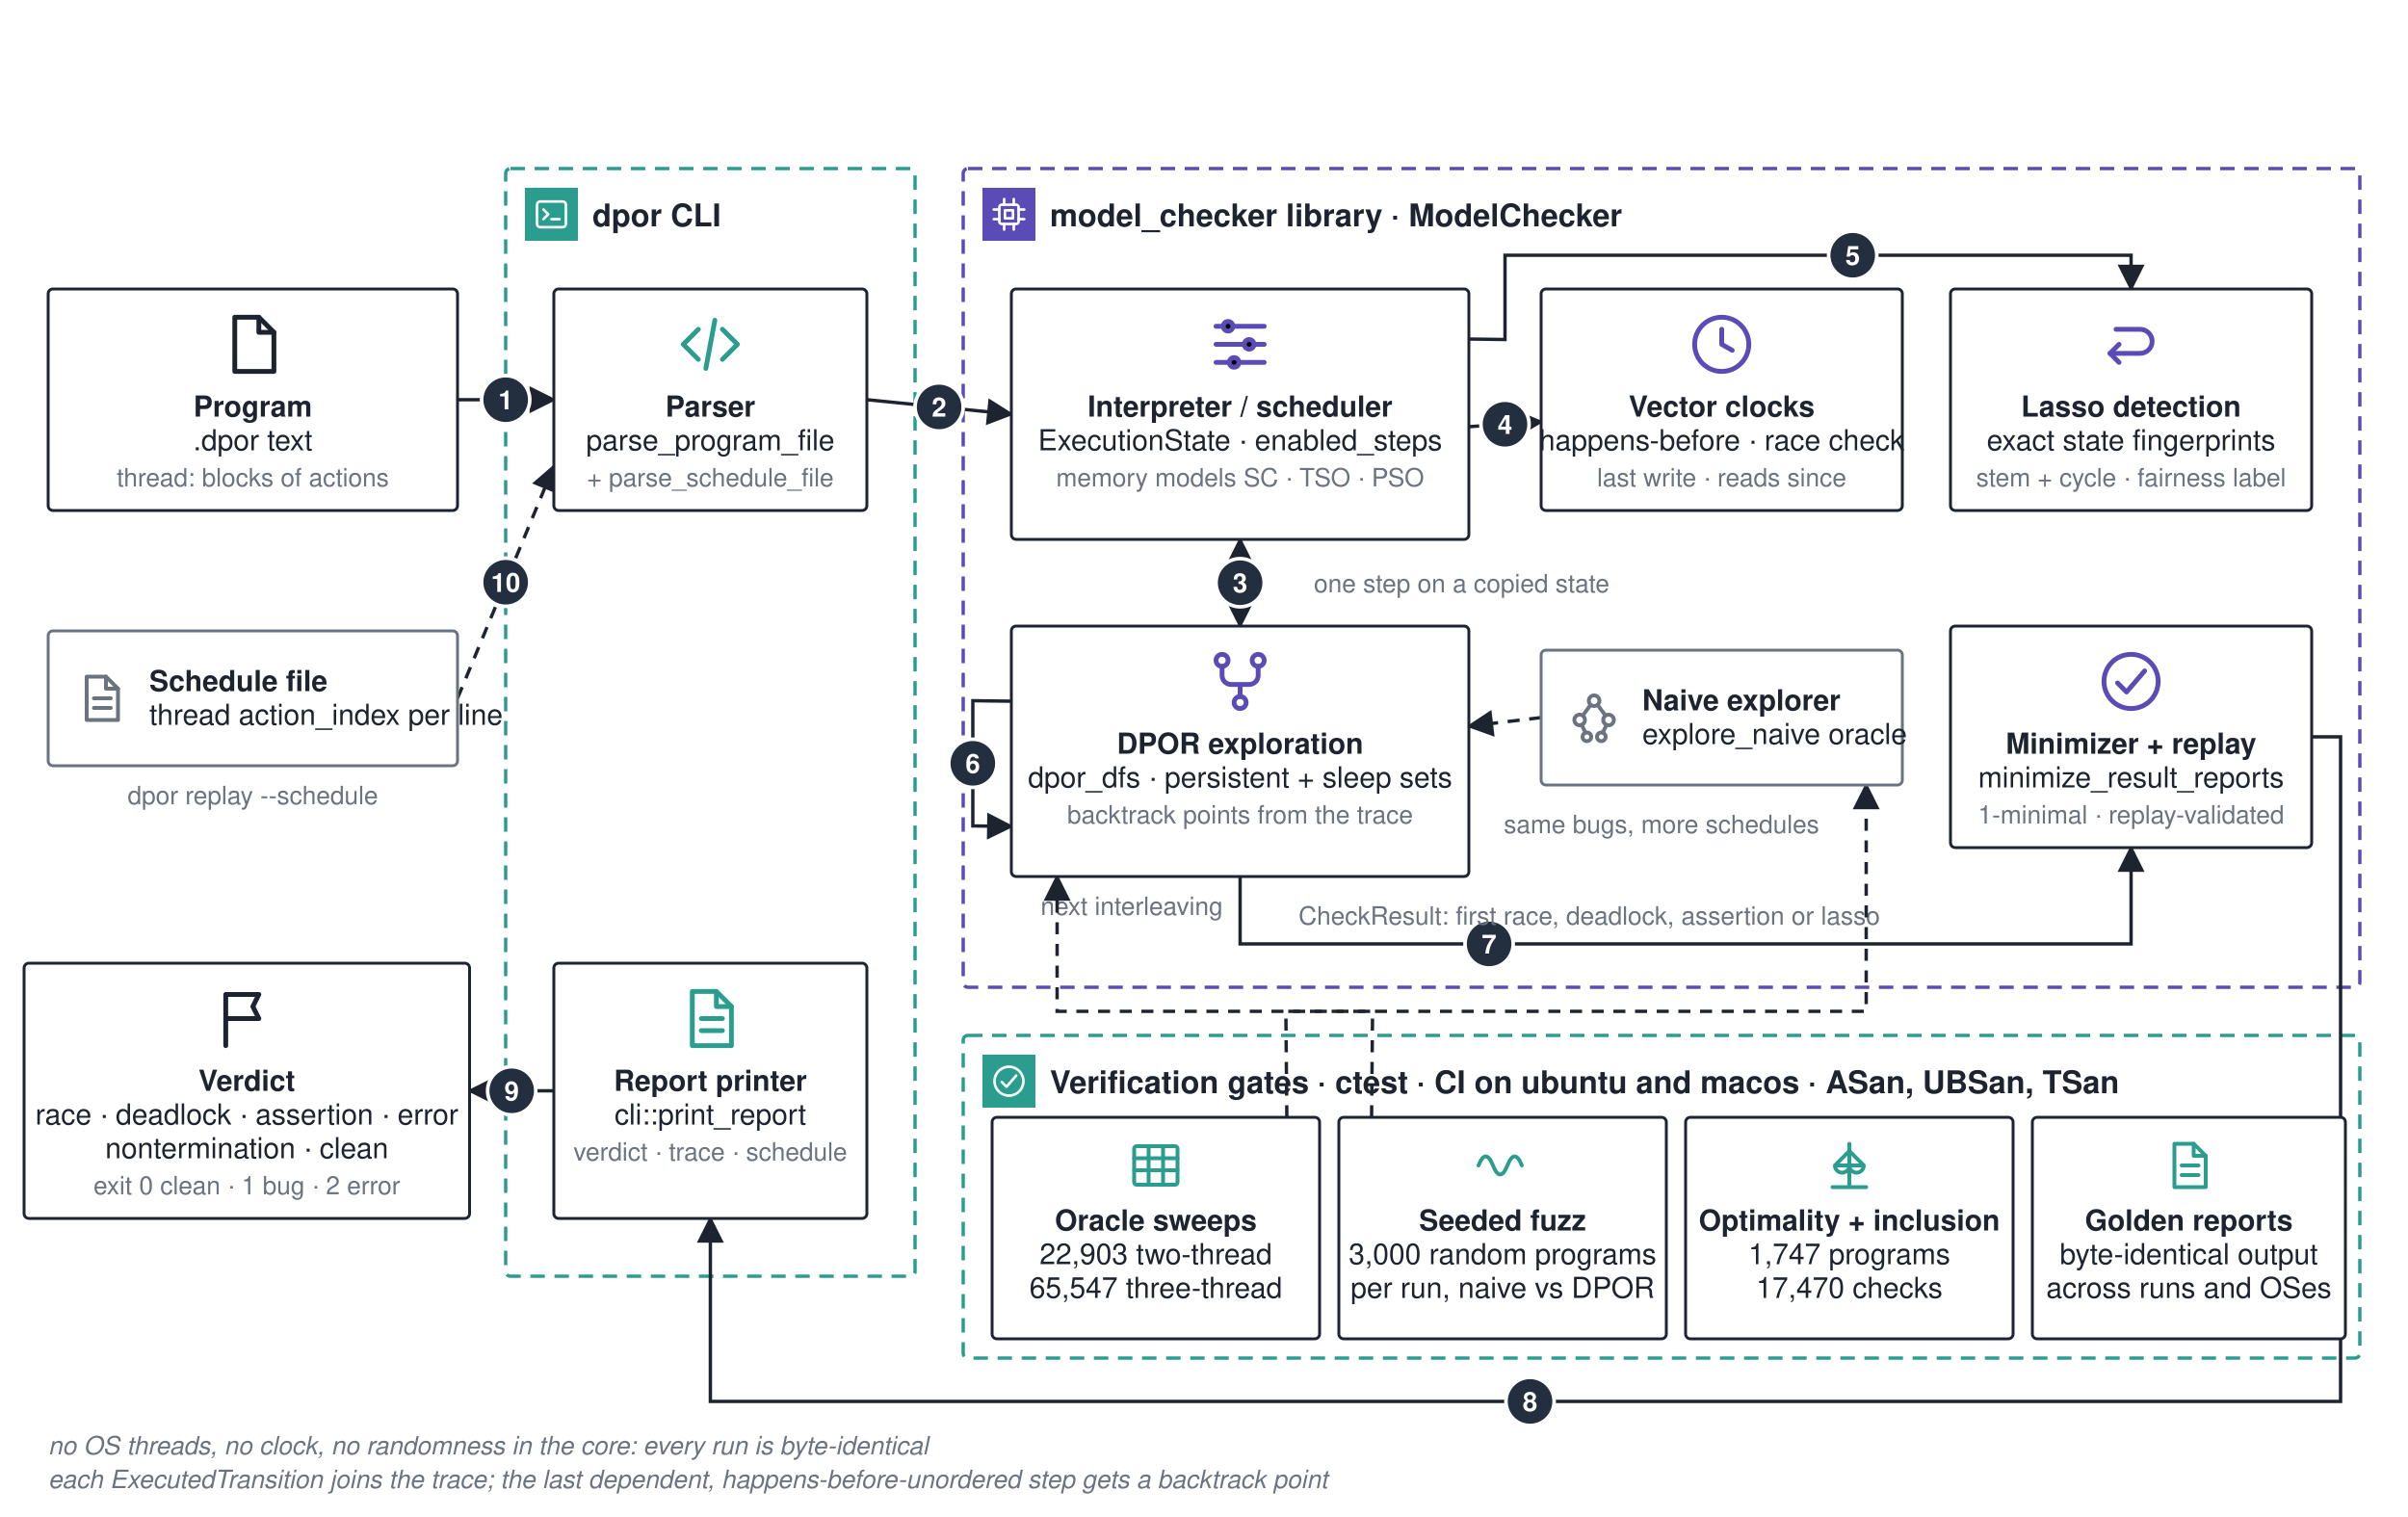
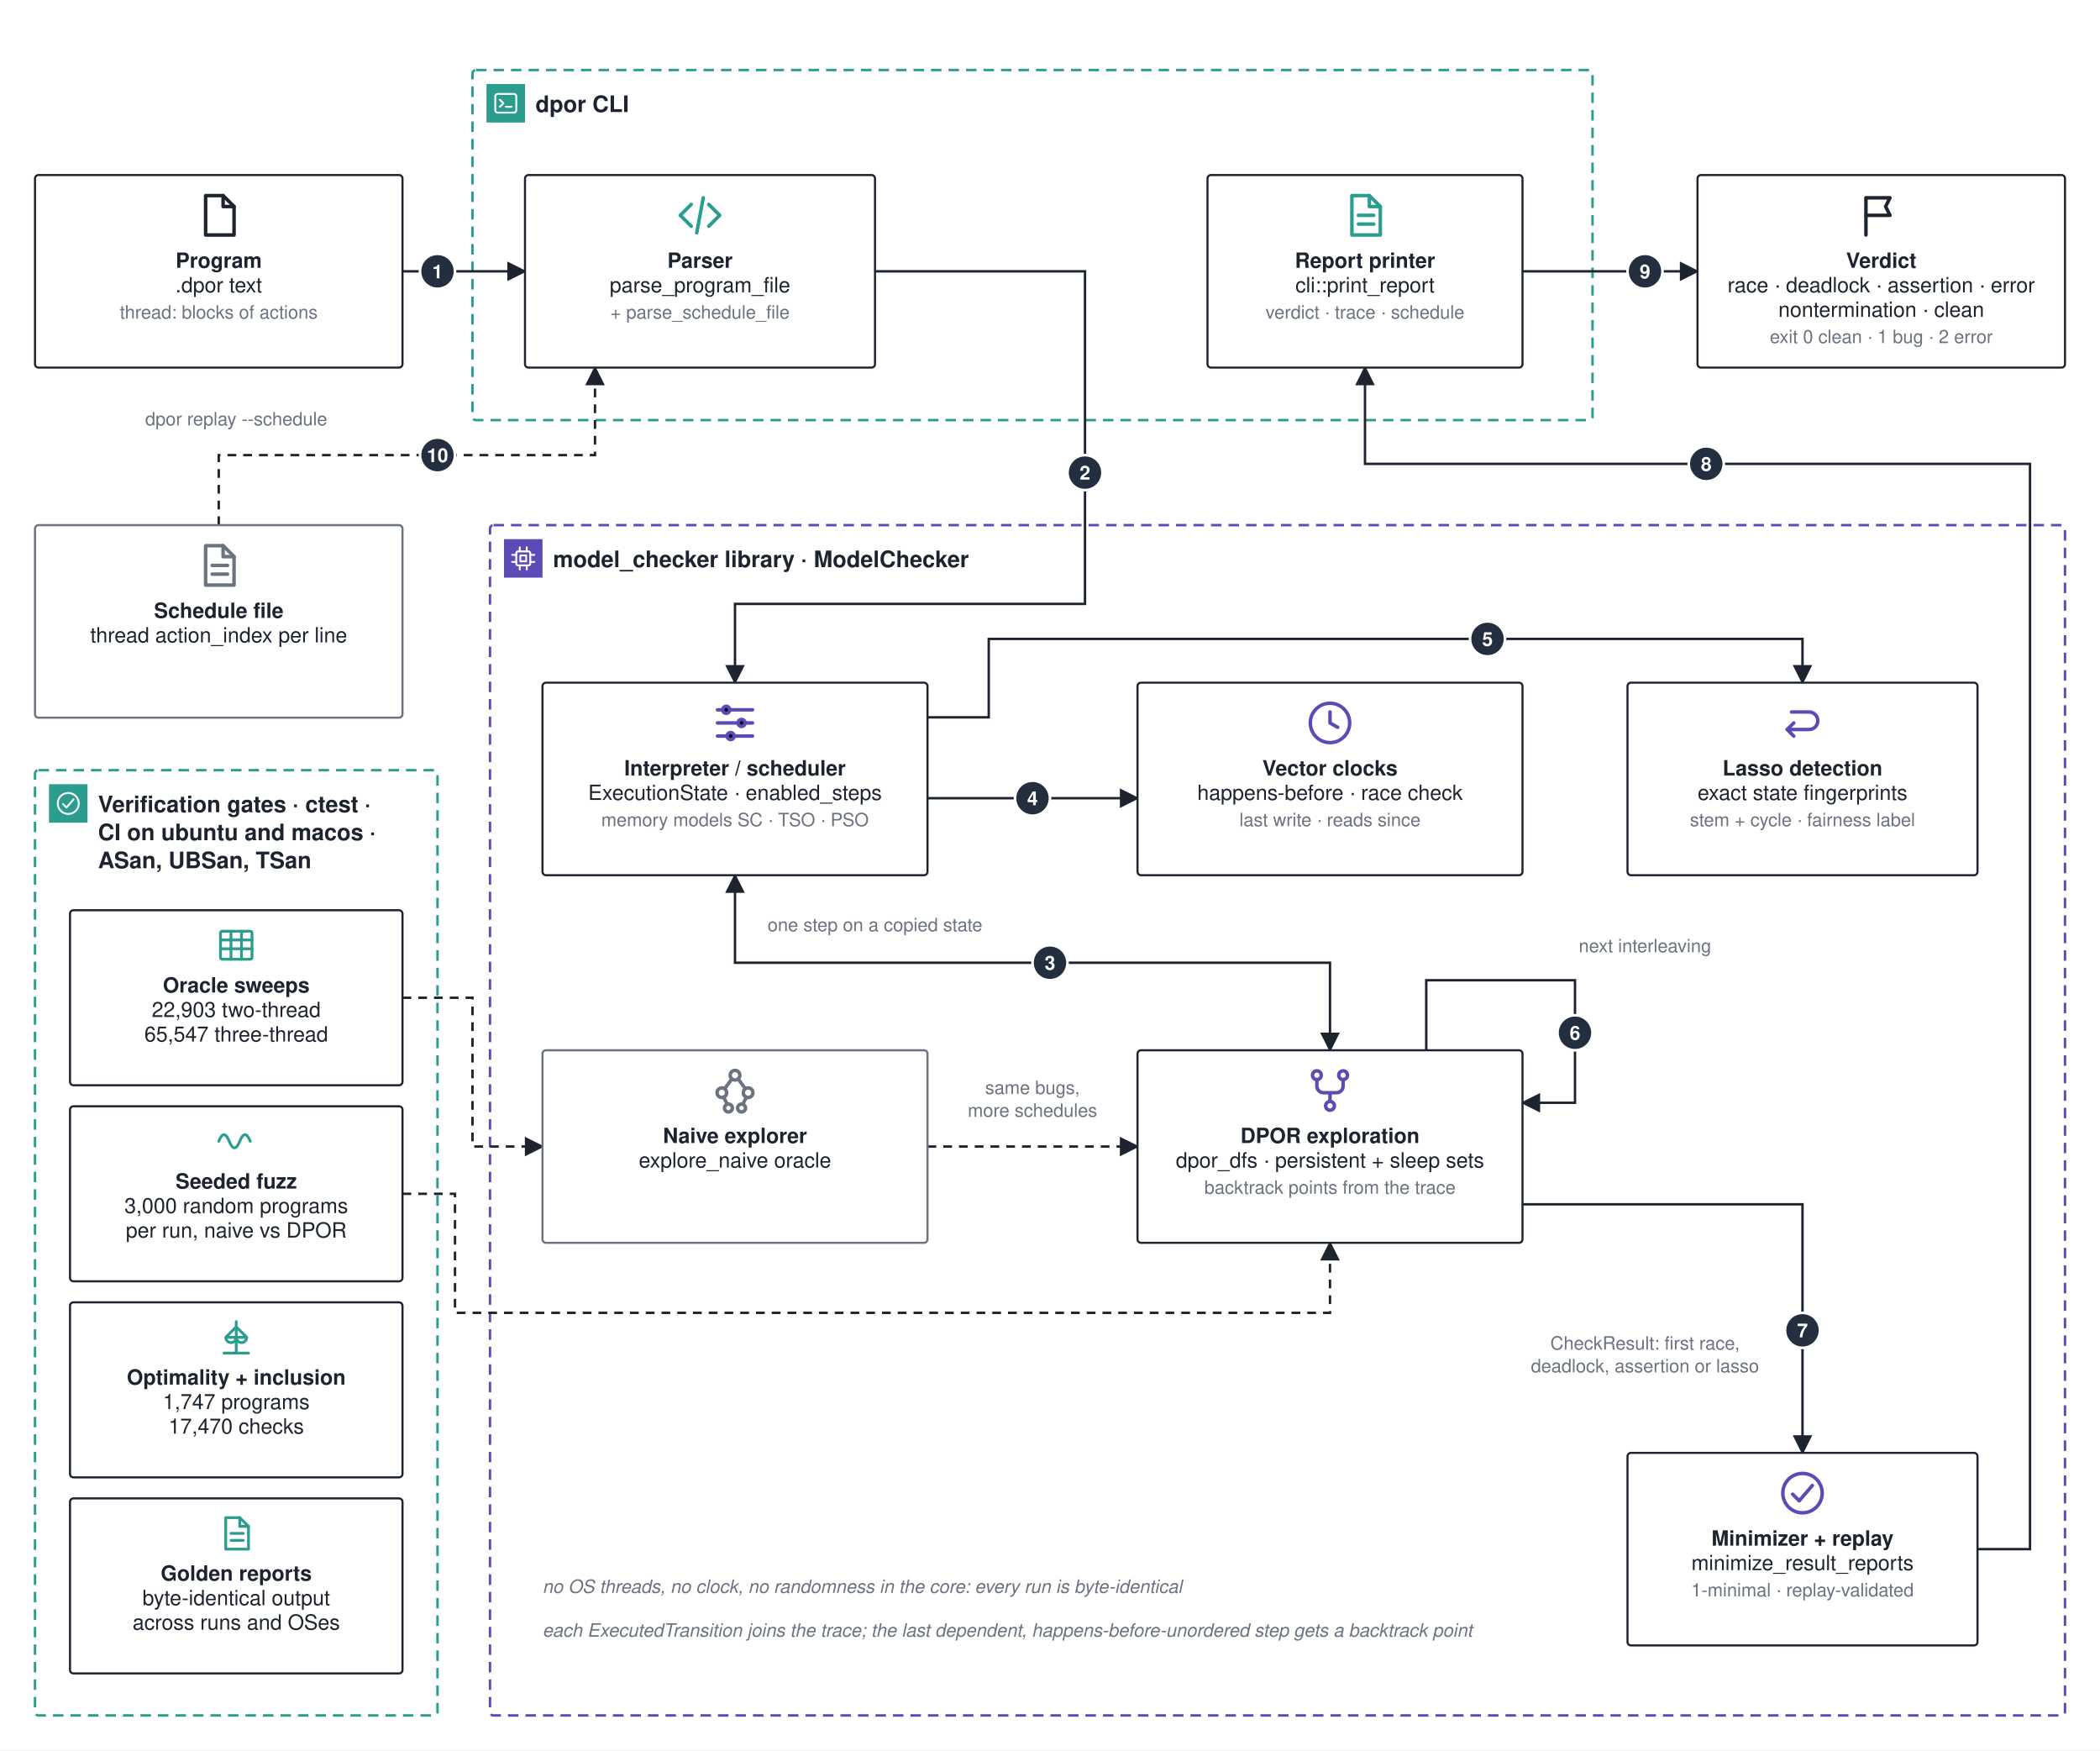
- <svg xmlns="http://www.w3.org/2000/svg" width="1000" height="630" viewBox="0 0 1000 630" font-family="Helvetica Neue, Helvetica, Arial, sans-serif" font-size="12" fill="#1d2430">
+ <svg xmlns="http://www.w3.org/2000/svg" width="1200" height="1000" viewBox="0 0 1200 1000" font-family="Helvetica Neue, Helvetica, Arial, Liberation Sans, sans-serif" font-size="12" fill="#1d2430">
  <defs>
    <marker id="arr" viewBox="0 0 10 10" refX="9" refY="5" markerWidth="8" markerHeight="8" orient="auto-start-reverse">
      <path d="M0 0L10 5L0 10z" fill="#1d2430" />
    </marker>
  </defs>
-   <rect width="1000" height="630" fill="#ffffff" />
-   <rect x="210" y="70" width="170" height="460" rx="2" fill="none" stroke="#2a9d8f" stroke-width="1.4" stroke-dasharray="6 4" />
-   <rect x="218" y="78" width="22" height="22" fill="#2a9d8f" />
-   <g transform="translate(221.0,81.0) scale(0.667)" fill="none" stroke="#ffffff" stroke-width="1.6" stroke-linecap="round" stroke-linejoin="round">
+   <rect width="1200" height="1000" fill="#ffffff" />
+   <rect data-kind="region" data-id="cli" x="270" y="40" width="640" height="200" rx="2" fill="none" stroke="#2a9d8f" stroke-width="1.4" stroke-dasharray="6 4" />
+   <rect data-kind="region-icon" data-of="cli" x="278" y="48" width="22" height="22" fill="#2a9d8f" />
+   <g data-kind="region-icon-art" data-of="cli" transform="translate(281.0,51.0) scale(0.667)" fill="none" stroke="#ffffff" stroke-width="1.6" stroke-linecap="round" stroke-linejoin="round">
    <rect x="3" y="4" width="18" height="16" rx="2" />
    <path d="M7 9l3 3-3 3M12 15h5" />
  </g>
-   <text x="246" y="94" font-size="13" font-weight="600" fill="#1d2430">dpor CLI</text>
-   <rect x="400" y="70" width="580" height="340" rx="2" fill="none" stroke="#5b4bb7" stroke-width="1.4" stroke-dasharray="6 4" />
-   <rect x="408" y="78" width="22" height="22" fill="#5b4bb7" />
-   <g transform="translate(411.0,81.0) scale(0.667)" fill="none" stroke="#ffffff" stroke-width="1.6" stroke-linecap="round" stroke-linejoin="round">
+   <text data-kind="region-label" data-of="cli" x="306" y="64" font-size="13" font-weight="600" fill="#1d2430">dpor CLI</text>
+   <rect data-kind="region" data-id="lib" x="280" y="300" width="900" height="680" rx="2" fill="none" stroke="#5b4bb7" stroke-width="1.4" stroke-dasharray="6 4" />
+   <rect data-kind="region-icon" data-of="lib" x="288" y="308" width="22" height="22" fill="#5b4bb7" />
+   <g data-kind="region-icon-art" data-of="lib" transform="translate(291.0,311.0) scale(0.667)" fill="none" stroke="#ffffff" stroke-width="1.6" stroke-linecap="round" stroke-linejoin="round">
    <rect x="6" y="6" width="12" height="12" rx="1.5" />
    <rect x="9.5" y="9.5" width="5" height="5" />
    <path d="M9 2.5v3.5M15 2.5v3.5M9 18v3.5M15 18v3.5M2.5 9h3.5M2.5 15h3.5M18 9h3.5M18 15h3.5" />
  </g>
-   <text x="436" y="94" font-size="13" font-weight="600" fill="#1d2430">model_checker library · ModelChecker</text>
-   <rect x="400" y="430" width="580" height="134" rx="2" fill="none" stroke="#2a9d8f" stroke-width="1.4" stroke-dasharray="6 4" />
-   <rect x="408" y="438" width="22" height="22" fill="#2a9d8f" />
-   <g transform="translate(411.0,441.0) scale(0.667)" fill="none" stroke="#ffffff" stroke-width="1.6" stroke-linecap="round" stroke-linejoin="round">
+   <text data-kind="region-label" data-of="lib" x="316" y="324" font-size="13" font-weight="600" fill="#1d2430">model_checker library · ModelChecker</text>
+   <rect data-kind="region" data-id="gates" x="20" y="440" width="230" height="540" rx="2" fill="none" stroke="#2a9d8f" stroke-width="1.4" stroke-dasharray="6 4" />
+   <rect data-kind="region-icon" data-of="gates" x="28" y="448" width="22" height="22" fill="#2a9d8f" />
+   <g data-kind="region-icon-art" data-of="gates" transform="translate(31.0,451.0) scale(0.667)" fill="none" stroke="#ffffff" stroke-width="1.6" stroke-linecap="round" stroke-linejoin="round">
    <circle cx="12" cy="12" r="9" />
    <path d="M7.5 12.5l3 3 6-7" />
  </g>
-   <text x="436" y="454" font-size="13" font-weight="600" fill="#1d2430">Verification gates · ctest · CI on ubuntu and macos · ASan, UBSan, TSan</text>
-   <path d="M190.0 166.0 L230.0 166.0" fill="none" stroke="#1d2430" stroke-width="1.4" marker-end="url(#arr)" />
-   <circle cx="210.0" cy="166.0" r="10" fill="#232f3e" stroke="#ffffff" stroke-width="1.5" />
-   <text x="210.0" y="170.0" text-anchor="middle" font-size="11" font-weight="700" fill="#ffffff">1</text>
-   <path d="M360.0 166.0 L420.0 172.0" fill="none" stroke="#1d2430" stroke-width="1.4" marker-end="url(#arr)" />
-   <circle cx="390.0" cy="169.0" r="10" fill="#232f3e" stroke="#ffffff" stroke-width="1.5" />
-   <text x="390.0" y="173.0" text-anchor="middle" font-size="11" font-weight="700" fill="#ffffff">2</text>
-   <path d="M515.0 224.0 L515.0 260.0" fill="none" stroke="#1d2430" stroke-width="1.4" marker-start="url(#arr)" marker-end="url(#arr)" />
-   <circle cx="515.0" cy="242.0" r="10" fill="#232f3e" stroke="#ffffff" stroke-width="1.5" />
-   <text x="515.0" y="246.0" text-anchor="middle" font-size="11" font-weight="700" fill="#ffffff">3</text>
-   <text x="607.0" y="246.0" font-size="10.5" fill="#6b7280" text-anchor="middle">one step on a copied state</text>
-   <path d="M610.0 177.2 L640.0 175.2" fill="none" stroke="#1d2430" stroke-width="1.4" marker-end="url(#arr)" />
-   <circle cx="625.0" cy="176.2" r="10" fill="#232f3e" stroke="#ffffff" stroke-width="1.5" />
-   <text x="625.0" y="180.2" text-anchor="middle" font-size="11" font-weight="700" fill="#ffffff">4</text>
-   <path d="M610.0 140.8 L625.0 141.0 L625.0 106.0 L885.0 106.0 L885.0 120.0" fill="none" stroke="#1d2430" stroke-width="1.4" marker-end="url(#arr)" />
-   <circle cx="769.4" cy="106.0" r="10" fill="#232f3e" stroke="#ffffff" stroke-width="1.5" />
-   <text x="769.4" y="110.0" text-anchor="middle" font-size="11" font-weight="700" fill="#ffffff">5</text>
-   <path d="M420.0 291.2 L404.0 291.0 L404.0 343.0 L420.0 343.2" fill="none" stroke="#1d2430" stroke-width="1.4" marker-end="url(#arr)" />
-   <circle cx="404.0" cy="317.0" r="10" fill="#232f3e" stroke="#ffffff" stroke-width="1.5" />
-   <text x="404.0" y="321.0" text-anchor="middle" font-size="11" font-weight="700" fill="#ffffff">6</text>
-   <text x="470.0" y="380.0" font-size="10.5" fill="#6b7280" text-anchor="middle">next interleaving</text>
-   <path d="M515.0 364.0 L515.0 392.0 L885.0 392.0 L885.0 352.0" fill="none" stroke="#1d2430" stroke-width="1.4" marker-end="url(#arr)" />
-   <circle cx="618.4" cy="392.0" r="10" fill="#232f3e" stroke="#ffffff" stroke-width="1.5" />
-   <text x="618.4" y="396.0" text-anchor="middle" font-size="11" font-weight="700" fill="#ffffff">7</text>
-   <text x="660.0" y="384.0" font-size="10.5" fill="#6b7280" text-anchor="middle">CheckResult: first race, deadlock, assertion or lasso</text>
-   <path d="M960.0 306.0 L972.0 306.0 L972.0 582.0 L295.0 582.0 L295.0 506.0" fill="none" stroke="#1d2430" stroke-width="1.4" marker-end="url(#arr)" />
-   <circle cx="635.4" cy="582.0" r="10" fill="#232f3e" stroke="#ffffff" stroke-width="1.5" />
-   <text x="635.4" y="586.0" text-anchor="middle" font-size="11" font-weight="700" fill="#ffffff">8</text>
-   <path d="M230.0 453.0 L195.0 453.0" fill="none" stroke="#1d2430" stroke-width="1.4" marker-end="url(#arr)" />
-   <circle cx="212.5" cy="453.0" r="10" fill="#232f3e" stroke="#ffffff" stroke-width="1.5" />
-   <text x="212.5" y="457.0" text-anchor="middle" font-size="11" font-weight="700" fill="#ffffff">9</text>
-   <path d="M190.0 290.0 L230.0 193.6" fill="none" stroke="#1d2430" stroke-width="1.4" stroke-dasharray="5 4" marker-end="url(#arr)" />
-   <circle cx="210.0" cy="241.8" r="10" fill="#232f3e" stroke="#ffffff" stroke-width="1.5" />
-   <text x="210.0" y="245.8" text-anchor="middle" font-size="11" font-weight="700" fill="#ffffff">10</text>
-   <text x="105.0" y="334.0" font-size="10.5" fill="#6b7280" text-anchor="middle">dpor replay --schedule</text>
-   <path d="M640.0 298.0 L610.0 301.6" fill="none" stroke="#1d2430" stroke-width="1.4" stroke-dasharray="5 4" marker-end="url(#arr)" />
-   <text x="690.0" y="346.0" font-size="10.5" fill="#6b7280" text-anchor="middle">same bugs, more schedules</text>
-   <path d="M534.4 464.0 L534.0 420.0 L775.0 420.0 L775.0 326.0" fill="none" stroke="#1d2430" stroke-width="1.4" stroke-dasharray="5 4" marker-end="url(#arr)" />
-   <path d="M569.6 464.0 L570.0 420.0 L439.0 420.0 L439.0 364.0" fill="none" stroke="#1d2430" stroke-width="1.4" stroke-dasharray="5 4" marker-end="url(#arr)" />
-   <rect x="20" y="120" width="170" height="92" rx="2" fill="#ffffff" stroke="#1d2430" stroke-width="1.2" />
-   <g transform="translate(90.0,128.0) scale(1.250)" fill="none" stroke="#1d2430" stroke-width="1.6" stroke-linecap="round" stroke-linejoin="round">
+   <text data-kind="region-label" data-of="gates" x="56" y="464" font-size="13" font-weight="600" fill="#1d2430">Verification gates · ctest ·</text>
+   <text data-kind="region-label" data-of="gates" x="56" y="480" font-size="13" font-weight="600" fill="#1d2430">CI on ubuntu and macos ·</text>
+   <text data-kind="region-label" data-of="gates" x="56" y="496" font-size="13" font-weight="600" fill="#1d2430">ASan, UBSan, TSan</text>
+   <path data-kind="edge" data-edge="0" data-from="program" data-to="parser" data-n="1" d="M230.0 155.0 L300.0 155.0" fill="none" stroke="#1d2430" stroke-width="1.4" marker-end="url(#arr)" />
+   <circle data-kind="badge" data-n="1" data-edge="0" cx="250.0" cy="155.0" r="10" fill="#232f3e" stroke="#ffffff" stroke-width="1.5" />
+   <text data-kind="badge-text" data-n="1" data-edge="0" x="250.0" y="159.0" text-anchor="middle" font-size="11" font-weight="700" fill="#ffffff">1</text>
+   <path data-kind="edge" data-edge="1" data-from="parser" data-to="interp" data-n="2" d="M500.0 155.0 L620.0 155.0 L620.0 345.0 L420.0 345.0 L420.0 390.0" fill="none" stroke="#1d2430" stroke-width="1.4" marker-end="url(#arr)" />
+   <circle data-kind="badge" data-n="2" data-edge="1" cx="620.0" cy="270.0" r="10" fill="#232f3e" stroke="#ffffff" stroke-width="1.5" />
+   <text data-kind="badge-text" data-n="2" data-edge="1" x="620.0" y="274.0" text-anchor="middle" font-size="11" font-weight="700" fill="#ffffff">2</text>
+   <path data-kind="edge" data-edge="2" data-from="interp" data-to="dpor" data-n="3" d="M420.0 500.0 L420.0 550.0 L760.0 550.0 L760.0 600.0" fill="none" stroke="#1d2430" stroke-width="1.4" marker-start="url(#arr)" marker-end="url(#arr)" />
+   <circle data-kind="badge" data-n="3" data-edge="2" cx="600.0" cy="550.0" r="10" fill="#232f3e" stroke="#ffffff" stroke-width="1.5" />
+   <text data-kind="badge-text" data-n="3" data-edge="2" x="600.0" y="554.0" text-anchor="middle" font-size="11" font-weight="700" fill="#ffffff">3</text>
+   <text data-kind="edge-label" data-edge="2" x="500.0" y="532.0" font-size="10.5" fill="#6b7280" text-anchor="middle">one step on a copied state</text>
+   <path data-kind="edge" data-edge="3" data-from="interp" data-to="clocks" data-n="4" d="M530.0 456.0 L650.0 456.0" fill="none" stroke="#1d2430" stroke-width="1.4" marker-end="url(#arr)" />
+   <circle data-kind="badge" data-n="4" data-edge="3" cx="590.0" cy="456.0" r="10" fill="#232f3e" stroke="#ffffff" stroke-width="1.5" />
+   <text data-kind="badge-text" data-n="4" data-edge="3" x="590.0" y="460.0" text-anchor="middle" font-size="11" font-weight="700" fill="#ffffff">4</text>
+   <path data-kind="edge" data-edge="4" data-from="interp" data-to="lasso" data-n="5" d="M530.0 409.8 L565.0 409.8 L565.0 365.0 L1030.0 365.0 L1030.0 390.0" fill="none" stroke="#1d2430" stroke-width="1.4" marker-end="url(#arr)" />
+   <circle data-kind="badge" data-n="5" data-edge="4" cx="850.0" cy="365.0" r="10" fill="#232f3e" stroke="#ffffff" stroke-width="1.5" />
+   <text data-kind="badge-text" data-n="5" data-edge="4" x="850.0" y="369.0" text-anchor="middle" font-size="11" font-weight="700" fill="#ffffff">5</text>
+   <path data-kind="edge" data-edge="5" data-from="dpor" data-to="dpor" data-n="6" d="M815.0 600.0 L815.0 560.0 L900.0 560.0 L900.0 630.0 L870.0 630.0" fill="none" stroke="#1d2430" stroke-width="1.4" marker-end="url(#arr)" />
+   <circle data-kind="badge" data-n="6" data-edge="5" cx="900.0" cy="590.0" r="10" fill="#232f3e" stroke="#ffffff" stroke-width="1.5" />
+   <text data-kind="badge-text" data-n="6" data-edge="5" x="900.0" y="594.0" text-anchor="middle" font-size="11" font-weight="700" fill="#ffffff">6</text>
+   <text data-kind="edge-label" data-edge="5" x="940.0" y="544.0" font-size="10.5" fill="#6b7280" text-anchor="middle">next interleaving</text>
+   <path data-kind="edge" data-edge="6" data-from="dpor" data-to="minimizer" data-n="7" d="M870.0 688.0 L1030.0 688.0 L1030.0 830.0" fill="none" stroke="#1d2430" stroke-width="1.4" marker-end="url(#arr)" />
+   <circle data-kind="badge" data-n="7" data-edge="6" cx="1030.0" cy="760.0" r="10" fill="#232f3e" stroke="#ffffff" stroke-width="1.5" />
+   <text data-kind="badge-text" data-n="7" data-edge="6" x="1030.0" y="764.0" text-anchor="middle" font-size="11" font-weight="700" fill="#ffffff">7</text>
+   <text data-kind="edge-label" data-edge="6" x="940.0" y="771.0" font-size="10.5" fill="#6b7280" text-anchor="middle">CheckResult: first race,</text>
+   <text data-kind="edge-label" data-edge="6" x="940.0" y="784.0" font-size="10.5" fill="#6b7280" text-anchor="middle">deadlock, assertion or lasso</text>
+   <path data-kind="edge" data-edge="7" data-from="minimizer" data-to="report" data-n="8" d="M1130.0 885.0 L1160.0 885.0 L1160.0 265.0 L780.0 265.0 L780.0 210.0" fill="none" stroke="#1d2430" stroke-width="1.4" marker-end="url(#arr)" />
+   <circle data-kind="badge" data-n="8" data-edge="7" cx="975.0" cy="265.0" r="10" fill="#232f3e" stroke="#ffffff" stroke-width="1.5" />
+   <text data-kind="badge-text" data-n="8" data-edge="7" x="975.0" y="269.0" text-anchor="middle" font-size="11" font-weight="700" fill="#ffffff">8</text>
+   <path data-kind="edge" data-edge="8" data-from="report" data-to="verdict" data-n="9" d="M870.0 155.0 L970.0 155.0" fill="none" stroke="#1d2430" stroke-width="1.4" marker-end="url(#arr)" />
+   <circle data-kind="badge" data-n="9" data-edge="8" cx="940.0" cy="155.0" r="10" fill="#232f3e" stroke="#ffffff" stroke-width="1.5" />
+   <text data-kind="badge-text" data-n="9" data-edge="8" x="940.0" y="159.0" text-anchor="middle" font-size="11" font-weight="700" fill="#ffffff">9</text>
+   <path data-kind="edge" data-edge="9" data-from="schedule" data-to="parser" data-n="10" d="M125.0 300.0 L125.0 260.0 L340.0 260.0 L340.0 210.0" fill="none" stroke="#1d2430" stroke-width="1.4" stroke-dasharray="5 4" marker-end="url(#arr)" />
+   <circle data-kind="badge" data-n="10" data-edge="9" cx="250.0" cy="260.0" r="10" fill="#232f3e" stroke="#ffffff" stroke-width="1.5" />
+   <text data-kind="badge-text" data-n="10" data-edge="9" x="250.0" y="264.0" text-anchor="middle" font-size="11" font-weight="700" fill="#ffffff">10</text>
+   <text data-kind="edge-label" data-edge="9" x="135.0" y="243.0" font-size="10.5" fill="#6b7280" text-anchor="middle">dpor replay --schedule</text>
+   <path data-kind="edge" data-edge="10" data-from="naive" data-to="dpor" data-n="" d="M530.0 655.0 L650.0 655.0" fill="none" stroke="#1d2430" stroke-width="1.4" stroke-dasharray="5 4" marker-end="url(#arr)" />
+   <text data-kind="edge-label" data-edge="10" x="590.0" y="625.0" font-size="10.5" fill="#6b7280" text-anchor="middle">same bugs,</text>
+   <text data-kind="edge-label" data-edge="10" x="590.0" y="638.0" font-size="10.5" fill="#6b7280" text-anchor="middle">more schedules</text>
+   <path data-kind="edge" data-edge="11" data-from="g1" data-to="naive" data-n="" d="M230.0 570.0 L270.0 570.0 L270.0 655.0 L310.0 655.0" fill="none" stroke="#1d2430" stroke-width="1.4" stroke-dasharray="5 4" marker-end="url(#arr)" />
+   <path data-kind="edge" data-edge="12" data-from="g2" data-to="dpor" data-n="" d="M230.0 682.0 L260.0 682.0 L260.0 750.0 L760.0 750.0 L760.0 710.0" fill="none" stroke="#1d2430" stroke-width="1.4" stroke-dasharray="5 4" marker-end="url(#arr)" />
+   <rect data-kind="node" data-id="program" x="20" y="100" width="210" height="110" rx="2" fill="#ffffff" stroke="#1d2430" stroke-width="1.2" />
+   <g data-kind="node-icon" data-of="program" transform="translate(110.0,108.0) scale(1.250)" fill="none" stroke="#1d2430" stroke-width="1.6" stroke-linecap="round" stroke-linejoin="round">
    <path d="M6 3h8l5 5v13H6z" />
    <path d="M14 3v5h5" />
  </g>
-   <text x="105.0" y="173.0" text-anchor="middle" font-size="12" font-weight="600">Program</text>
-   <text x="105.0" y="187.0" text-anchor="middle" font-size="12" font-weight="400">.dpor text</text>
-   <text x="105.0" y="202.0" text-anchor="middle" font-size="10.5" fill="#6b7280">thread: blocks of actions</text>
-   <rect x="20" y="262" width="170" height="56" rx="2" fill="#ffffff" stroke="#6b7280" stroke-width="1.2" />
-   <g transform="translate(30.0,278.0) scale(1.000)" fill="none" stroke="#6b7280" stroke-width="1.6" stroke-linecap="round" stroke-linejoin="round">
+   <text data-kind="node-text" data-of="program" x="125.0" y="153.0" text-anchor="middle" font-size="12" font-weight="600">Program</text>
+   <text data-kind="node-text" data-of="program" x="125.0" y="167.0" text-anchor="middle" font-size="12" font-weight="400">.dpor text</text>
+   <text data-kind="node-text" data-of="program" x="125.0" y="182.0" text-anchor="middle" font-size="10.5" fill="#6b7280">thread: blocks of actions</text>
+   <rect data-kind="node" data-id="schedule" x="20" y="300" width="210" height="110" rx="2" fill="#ffffff" stroke="#6b7280" stroke-width="1.2" />
+   <g data-kind="node-icon" data-of="schedule" transform="translate(110.0,308.0) scale(1.250)" fill="none" stroke="#6b7280" stroke-width="1.6" stroke-linecap="round" stroke-linejoin="round">
    <path d="M6 3h8l5 5v13H6z" />
    <path d="M14 3v5h5M9 12h7M9 16h7" />
  </g>
-   <text x="62.0" y="287.0" font-size="12" font-weight="600">Schedule file</text>
-   <text x="62.0" y="301.0" font-size="12" font-weight="400">thread action_index per line</text>
-   <rect x="10" y="400" width="185" height="106" rx="2" fill="#ffffff" stroke="#1d2430" stroke-width="1.2" />
-   <g transform="translate(87.5,408.0) scale(1.250)" fill="none" stroke="#1d2430" stroke-width="1.6" stroke-linecap="round" stroke-linejoin="round">
+   <text data-kind="node-text" data-of="schedule" x="125.0" y="353.0" text-anchor="middle" font-size="12" font-weight="600">Schedule file</text>
+   <text data-kind="node-text" data-of="schedule" x="125.0" y="367.0" text-anchor="middle" font-size="12" font-weight="400">thread action_index per line</text>
+   <rect data-kind="node" data-id="verdict" x="970" y="100" width="210" height="110" rx="2" fill="#ffffff" stroke="#1d2430" stroke-width="1.2" />
+   <g data-kind="node-icon" data-of="verdict" transform="translate(1060.0,108.0) scale(1.250)" fill="none" stroke="#1d2430" stroke-width="1.6" stroke-linecap="round" stroke-linejoin="round">
    <path d="M5 21V4M5 4h11l-2 4 2 4H5" />
  </g>
-   <text x="102.5" y="453.0" text-anchor="middle" font-size="12" font-weight="600">Verdict</text>
-   <text x="102.5" y="467.0" text-anchor="middle" font-size="12" font-weight="400">race · deadlock · assertion · error</text>
-   <text x="102.5" y="481.0" text-anchor="middle" font-size="12" font-weight="400">nontermination · clean</text>
-   <text x="102.5" y="496.0" text-anchor="middle" font-size="10.5" fill="#6b7280">exit 0 clean · 1 bug · 2 error</text>
-   <rect x="230" y="120" width="130" height="92" rx="2" fill="#ffffff" stroke="#1d2430" stroke-width="1.2" />
-   <g transform="translate(280.0,128.0) scale(1.250)" fill="none" stroke="#2a9d8f" stroke-width="1.6" stroke-linecap="round" stroke-linejoin="round">
+   <text data-kind="node-text" data-of="verdict" x="1075.0" y="153.0" text-anchor="middle" font-size="12" font-weight="600">Verdict</text>
+   <text data-kind="node-text" data-of="verdict" x="1075.0" y="167.0" text-anchor="middle" font-size="12" font-weight="400">race · deadlock · assertion · error</text>
+   <text data-kind="node-text" data-of="verdict" x="1075.0" y="181.0" text-anchor="middle" font-size="12" font-weight="400">nontermination · clean</text>
+   <text data-kind="node-text" data-of="verdict" x="1075.0" y="196.0" text-anchor="middle" font-size="10.5" fill="#6b7280">exit 0 clean · 1 bug · 2 error</text>
+   <rect data-kind="node" data-id="parser" x="300" y="100" width="200" height="110" rx="2" fill="#ffffff" stroke="#1d2430" stroke-width="1.2" />
+   <g data-kind="node-icon" data-of="parser" transform="translate(385.0,108.0) scale(1.250)" fill="none" stroke="#2a9d8f" stroke-width="1.6" stroke-linecap="round" stroke-linejoin="round">
    <path d="M8 7l-5 5 5 5M16 7l5 5-5 5M13.5 4l-3 16" />
  </g>
-   <text x="295.0" y="173.0" text-anchor="middle" font-size="12" font-weight="600">Parser</text>
-   <text x="295.0" y="187.0" text-anchor="middle" font-size="12" font-weight="400">parse_program_file</text>
-   <text x="295.0" y="202.0" text-anchor="middle" font-size="10.5" fill="#6b7280">+ parse_schedule_file</text>
-   <rect x="230" y="400" width="130" height="106" rx="2" fill="#ffffff" stroke="#1d2430" stroke-width="1.2" />
-   <g transform="translate(280.0,408.0) scale(1.250)" fill="none" stroke="#2a9d8f" stroke-width="1.6" stroke-linecap="round" stroke-linejoin="round">
+   <text data-kind="node-text" data-of="parser" x="400.0" y="153.0" text-anchor="middle" font-size="12" font-weight="600">Parser</text>
+   <text data-kind="node-text" data-of="parser" x="400.0" y="167.0" text-anchor="middle" font-size="12" font-weight="400">parse_program_file</text>
+   <text data-kind="node-text" data-of="parser" x="400.0" y="182.0" text-anchor="middle" font-size="10.5" fill="#6b7280">+ parse_schedule_file</text>
+   <rect data-kind="node" data-id="report" x="690" y="100" width="180" height="110" rx="2" fill="#ffffff" stroke="#1d2430" stroke-width="1.2" />
+   <g data-kind="node-icon" data-of="report" transform="translate(765.0,108.0) scale(1.250)" fill="none" stroke="#2a9d8f" stroke-width="1.6" stroke-linecap="round" stroke-linejoin="round">
    <path d="M6 3h8l5 5v13H6z" />
    <path d="M14 3v5h5M9 12h7M9 16h7" />
  </g>
-   <text x="295.0" y="453.0" text-anchor="middle" font-size="12" font-weight="600">Report printer</text>
-   <text x="295.0" y="467.0" text-anchor="middle" font-size="12" font-weight="400">cli::print_report</text>
-   <text x="295.0" y="482.0" text-anchor="middle" font-size="10.5" fill="#6b7280">verdict · trace · schedule</text>
-   <rect x="420" y="120" width="190" height="104" rx="2" fill="#ffffff" stroke="#1d2430" stroke-width="1.2" />
-   <g transform="translate(500.0,128.0) scale(1.250)" fill="none" stroke="#5b4bb7" stroke-width="1.6" stroke-linecap="round" stroke-linejoin="round">
+   <text data-kind="node-text" data-of="report" x="780.0" y="153.0" text-anchor="middle" font-size="12" font-weight="600">Report printer</text>
+   <text data-kind="node-text" data-of="report" x="780.0" y="167.0" text-anchor="middle" font-size="12" font-weight="400">cli::print_report</text>
+   <text data-kind="node-text" data-of="report" x="780.0" y="182.0" text-anchor="middle" font-size="10.5" fill="#6b7280">verdict · trace · schedule</text>
+   <rect data-kind="node" data-id="interp" x="310" y="390" width="220" height="110" rx="2" fill="#ffffff" stroke="#1d2430" stroke-width="1.2" />
+   <g data-kind="node-icon" data-of="interp" transform="translate(405.0,398.0) scale(1.250)" fill="none" stroke="#5b4bb7" stroke-width="1.6" stroke-linecap="round" stroke-linejoin="round">
    <path d="M4 6h16M4 12h16M4 18h16" />
    <circle cx="8" cy="6" r="1.6" fill="currentColor" />
    <circle cx="15" cy="12" r="1.6" fill="currentColor" />
    <circle cx="10" cy="18" r="1.6" fill="currentColor" />
  </g>
-   <text x="515.0" y="173.0" text-anchor="middle" font-size="12" font-weight="600">Interpreter / scheduler</text>
-   <text x="515.0" y="187.0" text-anchor="middle" font-size="12" font-weight="400">ExecutionState · enabled_steps</text>
-   <text x="515.0" y="202.0" text-anchor="middle" font-size="10.5" fill="#6b7280">memory models SC · TSO · PSO</text>
-   <rect x="640" y="120" width="150" height="92" rx="2" fill="#ffffff" stroke="#1d2430" stroke-width="1.2" />
-   <g transform="translate(700.0,128.0) scale(1.250)" fill="none" stroke="#5b4bb7" stroke-width="1.6" stroke-linecap="round" stroke-linejoin="round">
+   <text data-kind="node-text" data-of="interp" x="420.0" y="443.0" text-anchor="middle" font-size="12" font-weight="600">Interpreter / scheduler</text>
+   <text data-kind="node-text" data-of="interp" x="420.0" y="457.0" text-anchor="middle" font-size="12" font-weight="400">ExecutionState · enabled_steps</text>
+   <text data-kind="node-text" data-of="interp" x="420.0" y="472.0" text-anchor="middle" font-size="10.5" fill="#6b7280">memory models SC · TSO · PSO</text>
+   <rect data-kind="node" data-id="clocks" x="650" y="390" width="220" height="110" rx="2" fill="#ffffff" stroke="#1d2430" stroke-width="1.2" />
+   <g data-kind="node-icon" data-of="clocks" transform="translate(745.0,398.0) scale(1.250)" fill="none" stroke="#5b4bb7" stroke-width="1.6" stroke-linecap="round" stroke-linejoin="round">
    <circle cx="12" cy="12" r="9" />
    <path d="M12 7v5l3.5 2" />
  </g>
-   <text x="715.0" y="173.0" text-anchor="middle" font-size="12" font-weight="600">Vector clocks</text>
-   <text x="715.0" y="187.0" text-anchor="middle" font-size="12" font-weight="400">happens-before · race check</text>
-   <text x="715.0" y="202.0" text-anchor="middle" font-size="10.5" fill="#6b7280">last write · reads since</text>
-   <rect x="810" y="120" width="150" height="92" rx="2" fill="#ffffff" stroke="#1d2430" stroke-width="1.2" />
-   <g transform="translate(870.0,128.0) scale(1.250)" fill="none" stroke="#5b4bb7" stroke-width="1.6" stroke-linecap="round" stroke-linejoin="round">
+   <text data-kind="node-text" data-of="clocks" x="760.0" y="443.0" text-anchor="middle" font-size="12" font-weight="600">Vector clocks</text>
+   <text data-kind="node-text" data-of="clocks" x="760.0" y="457.0" text-anchor="middle" font-size="12" font-weight="400">happens-before · race check</text>
+   <text data-kind="node-text" data-of="clocks" x="760.0" y="472.0" text-anchor="middle" font-size="10.5" fill="#6b7280">last write · reads since</text>
+   <rect data-kind="node" data-id="lasso" x="930" y="390" width="200" height="110" rx="2" fill="#ffffff" stroke="#1d2430" stroke-width="1.2" />
+   <g data-kind="node-icon" data-of="lasso" transform="translate(1015.0,398.0) scale(1.250)" fill="none" stroke="#5b4bb7" stroke-width="1.6" stroke-linecap="round" stroke-linejoin="round">
    <path d="M7 7h8a4 4 0 0 1 0 8H5" />
    <path d="M8 12l-3 3 3 3" />
  </g>
-   <text x="885.0" y="173.0" text-anchor="middle" font-size="12" font-weight="600">Lasso detection</text>
-   <text x="885.0" y="187.0" text-anchor="middle" font-size="12" font-weight="400">exact state fingerprints</text>
-   <text x="885.0" y="202.0" text-anchor="middle" font-size="10.5" fill="#6b7280">stem + cycle · fairness label</text>
-   <rect x="420" y="260" width="190" height="104" rx="2" fill="#ffffff" stroke="#1d2430" stroke-width="1.2" />
-   <g transform="translate(500.0,268.0) scale(1.250)" fill="none" stroke="#5b4bb7" stroke-width="1.6" stroke-linecap="round" stroke-linejoin="round">
+   <text data-kind="node-text" data-of="lasso" x="1030.0" y="443.0" text-anchor="middle" font-size="12" font-weight="600">Lasso detection</text>
+   <text data-kind="node-text" data-of="lasso" x="1030.0" y="457.0" text-anchor="middle" font-size="12" font-weight="400">exact state fingerprints</text>
+   <text data-kind="node-text" data-of="lasso" x="1030.0" y="472.0" text-anchor="middle" font-size="10.5" fill="#6b7280">stem + cycle · fairness label</text>
+   <rect data-kind="node" data-id="dpor" x="650" y="600" width="220" height="110" rx="2" fill="#ffffff" stroke="#1d2430" stroke-width="1.2" />
+   <g data-kind="node-icon" data-of="dpor" transform="translate(745.0,608.0) scale(1.250)" fill="none" stroke="#5b4bb7" stroke-width="1.6" stroke-linecap="round" stroke-linejoin="round">
    <circle cx="6" cy="5" r="2" />
    <circle cx="18" cy="5" r="2" />
    <circle cx="12" cy="19" r="2" />
    <path d="M6 7v3a3 3 0 0 0 3 3h6a3 3 0 0 0 3-3V7M12 13v4" />
  </g>
-   <text x="515.0" y="313.0" text-anchor="middle" font-size="12" font-weight="600">DPOR exploration</text>
-   <text x="515.0" y="327.0" text-anchor="middle" font-size="12" font-weight="400">dpor_dfs · persistent + sleep sets</text>
-   <text x="515.0" y="342.0" text-anchor="middle" font-size="10.5" fill="#6b7280">backtrack points from the trace</text>
-   <rect x="640" y="270" width="150" height="56" rx="2" fill="#ffffff" stroke="#6b7280" stroke-width="1.2" />
-   <g transform="translate(650.0,286.0) scale(1.000)" fill="none" stroke="#6b7280" stroke-width="1.6" stroke-linecap="round" stroke-linejoin="round">
+   <text data-kind="node-text" data-of="dpor" x="760.0" y="653.0" text-anchor="middle" font-size="12" font-weight="600">DPOR exploration</text>
+   <text data-kind="node-text" data-of="dpor" x="760.0" y="667.0" text-anchor="middle" font-size="12" font-weight="400">dpor_dfs · persistent + sleep sets</text>
+   <text data-kind="node-text" data-of="dpor" x="760.0" y="682.0" text-anchor="middle" font-size="10.5" fill="#6b7280">backtrack points from the trace</text>
+   <rect data-kind="node" data-id="naive" x="310" y="600" width="220" height="110" rx="2" fill="#ffffff" stroke="#6b7280" stroke-width="1.2" />
+   <g data-kind="node-icon" data-of="naive" transform="translate(405.0,608.0) scale(1.250)" fill="none" stroke="#6b7280" stroke-width="1.6" stroke-linecap="round" stroke-linejoin="round">
    <circle cx="12" cy="5" r="2.2" />
    <circle cx="6" cy="13" r="2.2" />
    <circle cx="18" cy="13" r="2.2" />
    <circle cx="9" cy="20" r="1.8" />
    <circle cx="15" cy="20" r="1.8" />
    <path d="M10.5 6.8 7.4 11M13.5 6.8l3.1 4.2M6.8 15l1.6 3.2M17.2 15l-1.6 3.2" />
  </g>
-   <text x="682.0" y="295.0" font-size="12" font-weight="600">Naive explorer</text>
-   <text x="682.0" y="309.0" font-size="12" font-weight="400">explore_naive oracle</text>
-   <rect x="810" y="260" width="150" height="92" rx="2" fill="#ffffff" stroke="#1d2430" stroke-width="1.2" />
-   <g transform="translate(870.0,268.0) scale(1.250)" fill="none" stroke="#5b4bb7" stroke-width="1.6" stroke-linecap="round" stroke-linejoin="round">
+   <text data-kind="node-text" data-of="naive" x="420.0" y="653.0" text-anchor="middle" font-size="12" font-weight="600">Naive explorer</text>
+   <text data-kind="node-text" data-of="naive" x="420.0" y="667.0" text-anchor="middle" font-size="12" font-weight="400">explore_naive oracle</text>
+   <rect data-kind="node" data-id="minimizer" x="930" y="830" width="200" height="110" rx="2" fill="#ffffff" stroke="#1d2430" stroke-width="1.2" />
+   <g data-kind="node-icon" data-of="minimizer" transform="translate(1015.0,838.0) scale(1.250)" fill="none" stroke="#5b4bb7" stroke-width="1.6" stroke-linecap="round" stroke-linejoin="round">
    <circle cx="12" cy="12" r="9" />
    <path d="M7.5 12.5l3 3 6-7" />
  </g>
-   <text x="885.0" y="313.0" text-anchor="middle" font-size="12" font-weight="600">Minimizer + replay</text>
-   <text x="885.0" y="327.0" text-anchor="middle" font-size="12" font-weight="400">minimize_result_reports</text>
-   <text x="885.0" y="342.0" text-anchor="middle" font-size="10.5" fill="#6b7280">1-minimal · replay-validated</text>
-   <rect x="412" y="464" width="136" height="92" rx="2" fill="#ffffff" stroke="#1d2430" stroke-width="1.2" />
-   <g transform="translate(468.0,472.0) scale(1.000)" fill="none" stroke="#2a9d8f" stroke-width="1.6" stroke-linecap="round" stroke-linejoin="round">
+   <text data-kind="node-text" data-of="minimizer" x="1030.0" y="883.0" text-anchor="middle" font-size="12" font-weight="600">Minimizer + replay</text>
+   <text data-kind="node-text" data-of="minimizer" x="1030.0" y="897.0" text-anchor="middle" font-size="12" font-weight="400">minimize_result_reports</text>
+   <text data-kind="node-text" data-of="minimizer" x="1030.0" y="912.0" text-anchor="middle" font-size="10.5" fill="#6b7280">1-minimal · replay-validated</text>
+   <rect data-kind="node" data-id="g1" x="40" y="520" width="190" height="100" rx="2" fill="#ffffff" stroke="#1d2430" stroke-width="1.2" />
+   <g data-kind="node-icon" data-of="g1" transform="translate(123.0,528.0) scale(1.000)" fill="none" stroke="#2a9d8f" stroke-width="1.6" stroke-linecap="round" stroke-linejoin="round">
    <rect x="3" y="4" width="18" height="16" rx="1" />
    <path d="M3 9h18M3 14h18M9 4v16M15 4v16" />
  </g>
-   <text x="480.0" y="511.0" text-anchor="middle" font-size="12" font-weight="600">Oracle sweeps</text>
-   <text x="480.0" y="525.0" text-anchor="middle" font-size="12" font-weight="400">22,903 two-thread</text>
-   <text x="480.0" y="539.0" text-anchor="middle" font-size="12" font-weight="400">65,547 three-thread</text>
-   <rect x="556" y="464" width="136" height="92" rx="2" fill="#ffffff" stroke="#1d2430" stroke-width="1.2" />
-   <g transform="translate(612.0,472.0) scale(1.000)" fill="none" stroke="#2a9d8f" stroke-width="1.6" stroke-linecap="round" stroke-linejoin="round">
+   <text data-kind="node-text" data-of="g1" x="135.0" y="567.0" text-anchor="middle" font-size="12" font-weight="600">Oracle sweeps</text>
+   <text data-kind="node-text" data-of="g1" x="135.0" y="581.0" text-anchor="middle" font-size="12" font-weight="400">22,903 two-thread</text>
+   <text data-kind="node-text" data-of="g1" x="135.0" y="595.0" text-anchor="middle" font-size="12" font-weight="400">65,547 three-thread</text>
+   <rect data-kind="node" data-id="g2" x="40" y="632" width="190" height="100" rx="2" fill="#ffffff" stroke="#1d2430" stroke-width="1.2" />
+   <g data-kind="node-icon" data-of="g2" transform="translate(123.0,640.0) scale(1.000)" fill="none" stroke="#2a9d8f" stroke-width="1.6" stroke-linecap="round" stroke-linejoin="round">
    <path d="M2 12c2-5 4-5 6 0s4 5 6 0 4-5 6 0" />
  </g>
-   <text x="624.0" y="511.0" text-anchor="middle" font-size="12" font-weight="600">Seeded fuzz</text>
-   <text x="624.0" y="525.0" text-anchor="middle" font-size="12" font-weight="400">3,000 random programs</text>
-   <text x="624.0" y="539.0" text-anchor="middle" font-size="12" font-weight="400">per run, naive vs DPOR</text>
-   <rect x="700" y="464" width="136" height="92" rx="2" fill="#ffffff" stroke="#1d2430" stroke-width="1.2" />
-   <g transform="translate(756.0,472.0) scale(1.000)" fill="none" stroke="#2a9d8f" stroke-width="1.6" stroke-linecap="round" stroke-linejoin="round">
+   <text data-kind="node-text" data-of="g2" x="135.0" y="679.0" text-anchor="middle" font-size="12" font-weight="600">Seeded fuzz</text>
+   <text data-kind="node-text" data-of="g2" x="135.0" y="693.0" text-anchor="middle" font-size="12" font-weight="400">3,000 random programs</text>
+   <text data-kind="node-text" data-of="g2" x="135.0" y="707.0" text-anchor="middle" font-size="12" font-weight="400">per run, naive vs DPOR</text>
+   <rect data-kind="node" data-id="g3" x="40" y="744" width="190" height="100" rx="2" fill="#ffffff" stroke="#1d2430" stroke-width="1.2" />
+   <g data-kind="node-icon" data-of="g3" transform="translate(123.0,752.0) scale(1.000)" fill="none" stroke="#2a9d8f" stroke-width="1.6" stroke-linecap="round" stroke-linejoin="round">
    <path d="M12 3v18M5 21h14M12 6l-6 6h12zM6 12a3 3 0 0 0 6 0M12 12a3 3 0 0 0 6 0" />
  </g>
-   <text x="768.0" y="511.0" text-anchor="middle" font-size="12" font-weight="600">Optimality + inclusion</text>
-   <text x="768.0" y="525.0" text-anchor="middle" font-size="12" font-weight="400">1,747 programs</text>
-   <text x="768.0" y="539.0" text-anchor="middle" font-size="12" font-weight="400">17,470 checks</text>
-   <rect x="844" y="464" width="130" height="92" rx="2" fill="#ffffff" stroke="#1d2430" stroke-width="1.2" />
-   <g transform="translate(897.0,472.0) scale(1.000)" fill="none" stroke="#2a9d8f" stroke-width="1.6" stroke-linecap="round" stroke-linejoin="round">
+   <text data-kind="node-text" data-of="g3" x="135.0" y="791.0" text-anchor="middle" font-size="12" font-weight="600">Optimality + inclusion</text>
+   <text data-kind="node-text" data-of="g3" x="135.0" y="805.0" text-anchor="middle" font-size="12" font-weight="400">1,747 programs</text>
+   <text data-kind="node-text" data-of="g3" x="135.0" y="819.0" text-anchor="middle" font-size="12" font-weight="400">17,470 checks</text>
+   <rect data-kind="node" data-id="g4" x="40" y="856" width="190" height="100" rx="2" fill="#ffffff" stroke="#1d2430" stroke-width="1.2" />
+   <g data-kind="node-icon" data-of="g4" transform="translate(123.0,864.0) scale(1.000)" fill="none" stroke="#2a9d8f" stroke-width="1.6" stroke-linecap="round" stroke-linejoin="round">
    <path d="M6 3h8l5 5v13H6z" />
    <path d="M14 3v5h5M9 12h7M9 16h7" />
  </g>
-   <text x="909.0" y="511.0" text-anchor="middle" font-size="12" font-weight="600">Golden reports</text>
-   <text x="909.0" y="525.0" text-anchor="middle" font-size="12" font-weight="400">byte-identical output</text>
-   <text x="909.0" y="539.0" text-anchor="middle" font-size="12" font-weight="400">across runs and OSes</text>
-   <text x="20" y="604" font-size="10.5" fill="#6b7280" font-style="italic">no OS threads, no clock, no randomness in the core: every run is byte-identical</text>
-   <text x="20" y="618" font-size="10.5" fill="#6b7280" font-style="italic">each ExecutedTransition joins the trace; the last dependent, happens-before-unordered step gets a backtrack point</text>
+   <text data-kind="node-text" data-of="g4" x="135.0" y="903.0" text-anchor="middle" font-size="12" font-weight="600">Golden reports</text>
+   <text data-kind="node-text" data-of="g4" x="135.0" y="917.0" text-anchor="middle" font-size="12" font-weight="400">byte-identical output</text>
+   <text data-kind="node-text" data-of="g4" x="135.0" y="931.0" text-anchor="middle" font-size="12" font-weight="400">across runs and OSes</text>
+   <text data-kind="note" data-note="0" x="310" y="910" font-size="10.5" fill="#6b7280" font-style="italic">no OS threads, no clock, no randomness in the core: every run is byte-identical</text>
+   <text data-kind="note" data-note="1" x="310" y="935" font-size="10.5" fill="#6b7280" font-style="italic">each ExecutedTransition joins the trace; the last dependent, happens-before-unordered step gets a backtrack point</text>
</svg>
